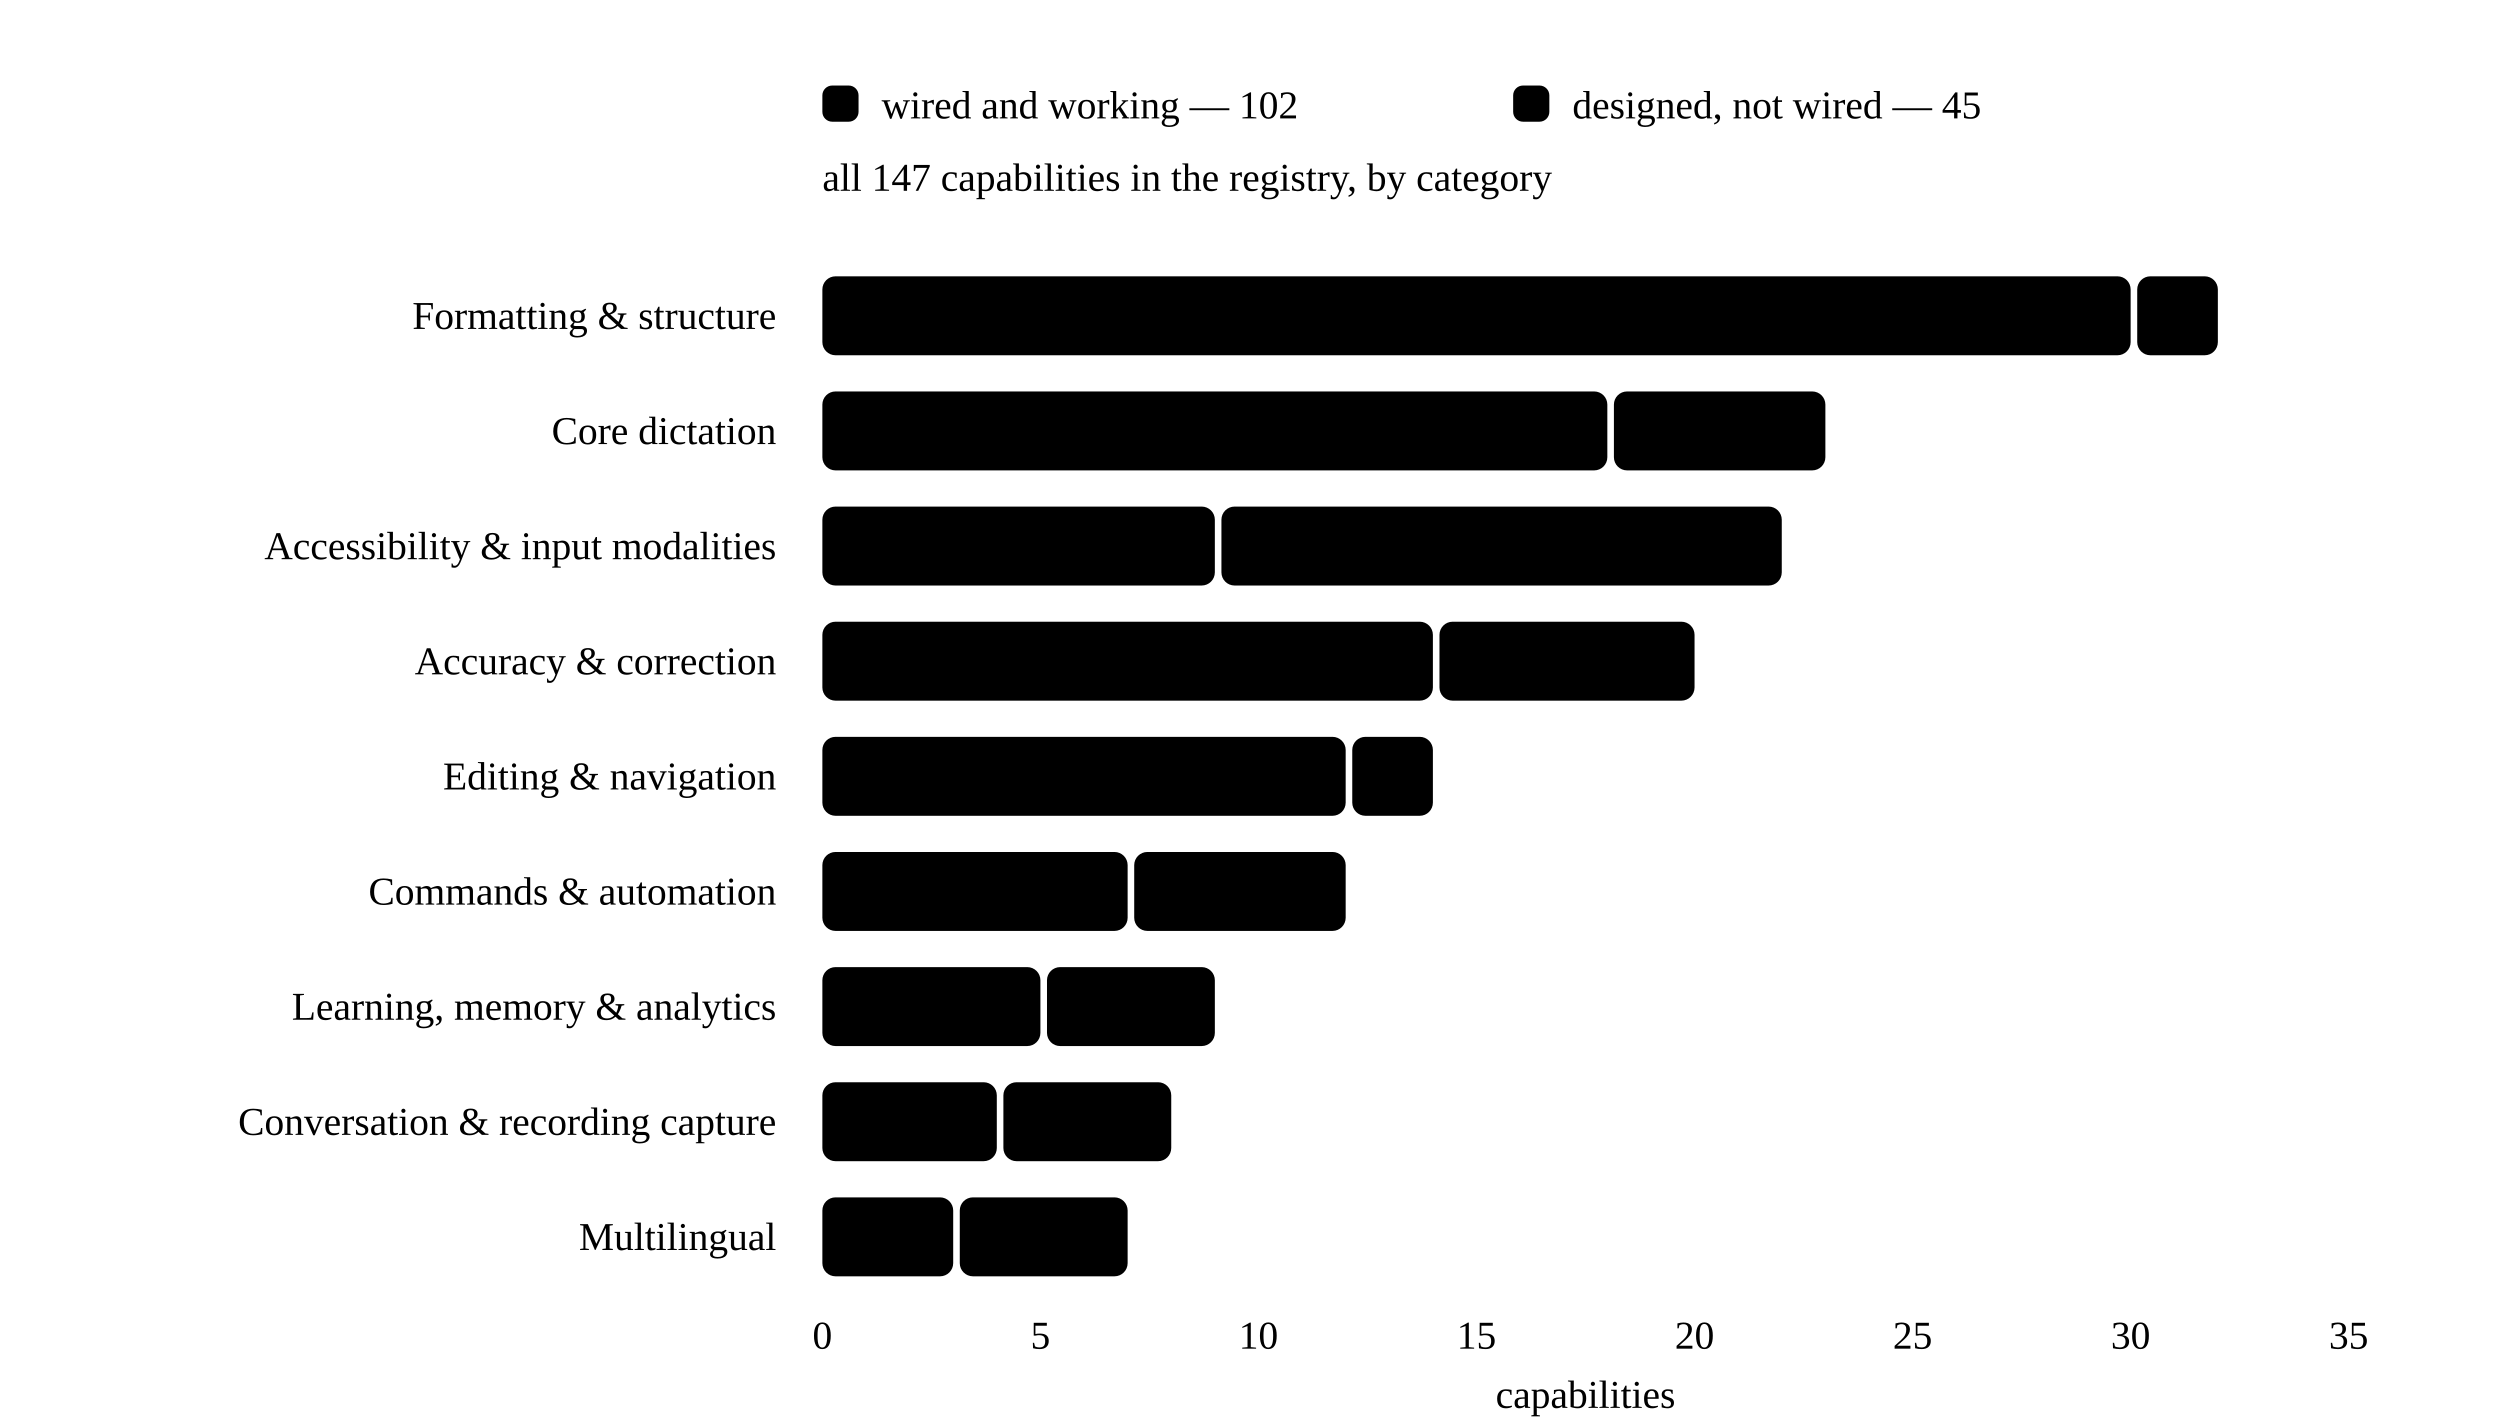
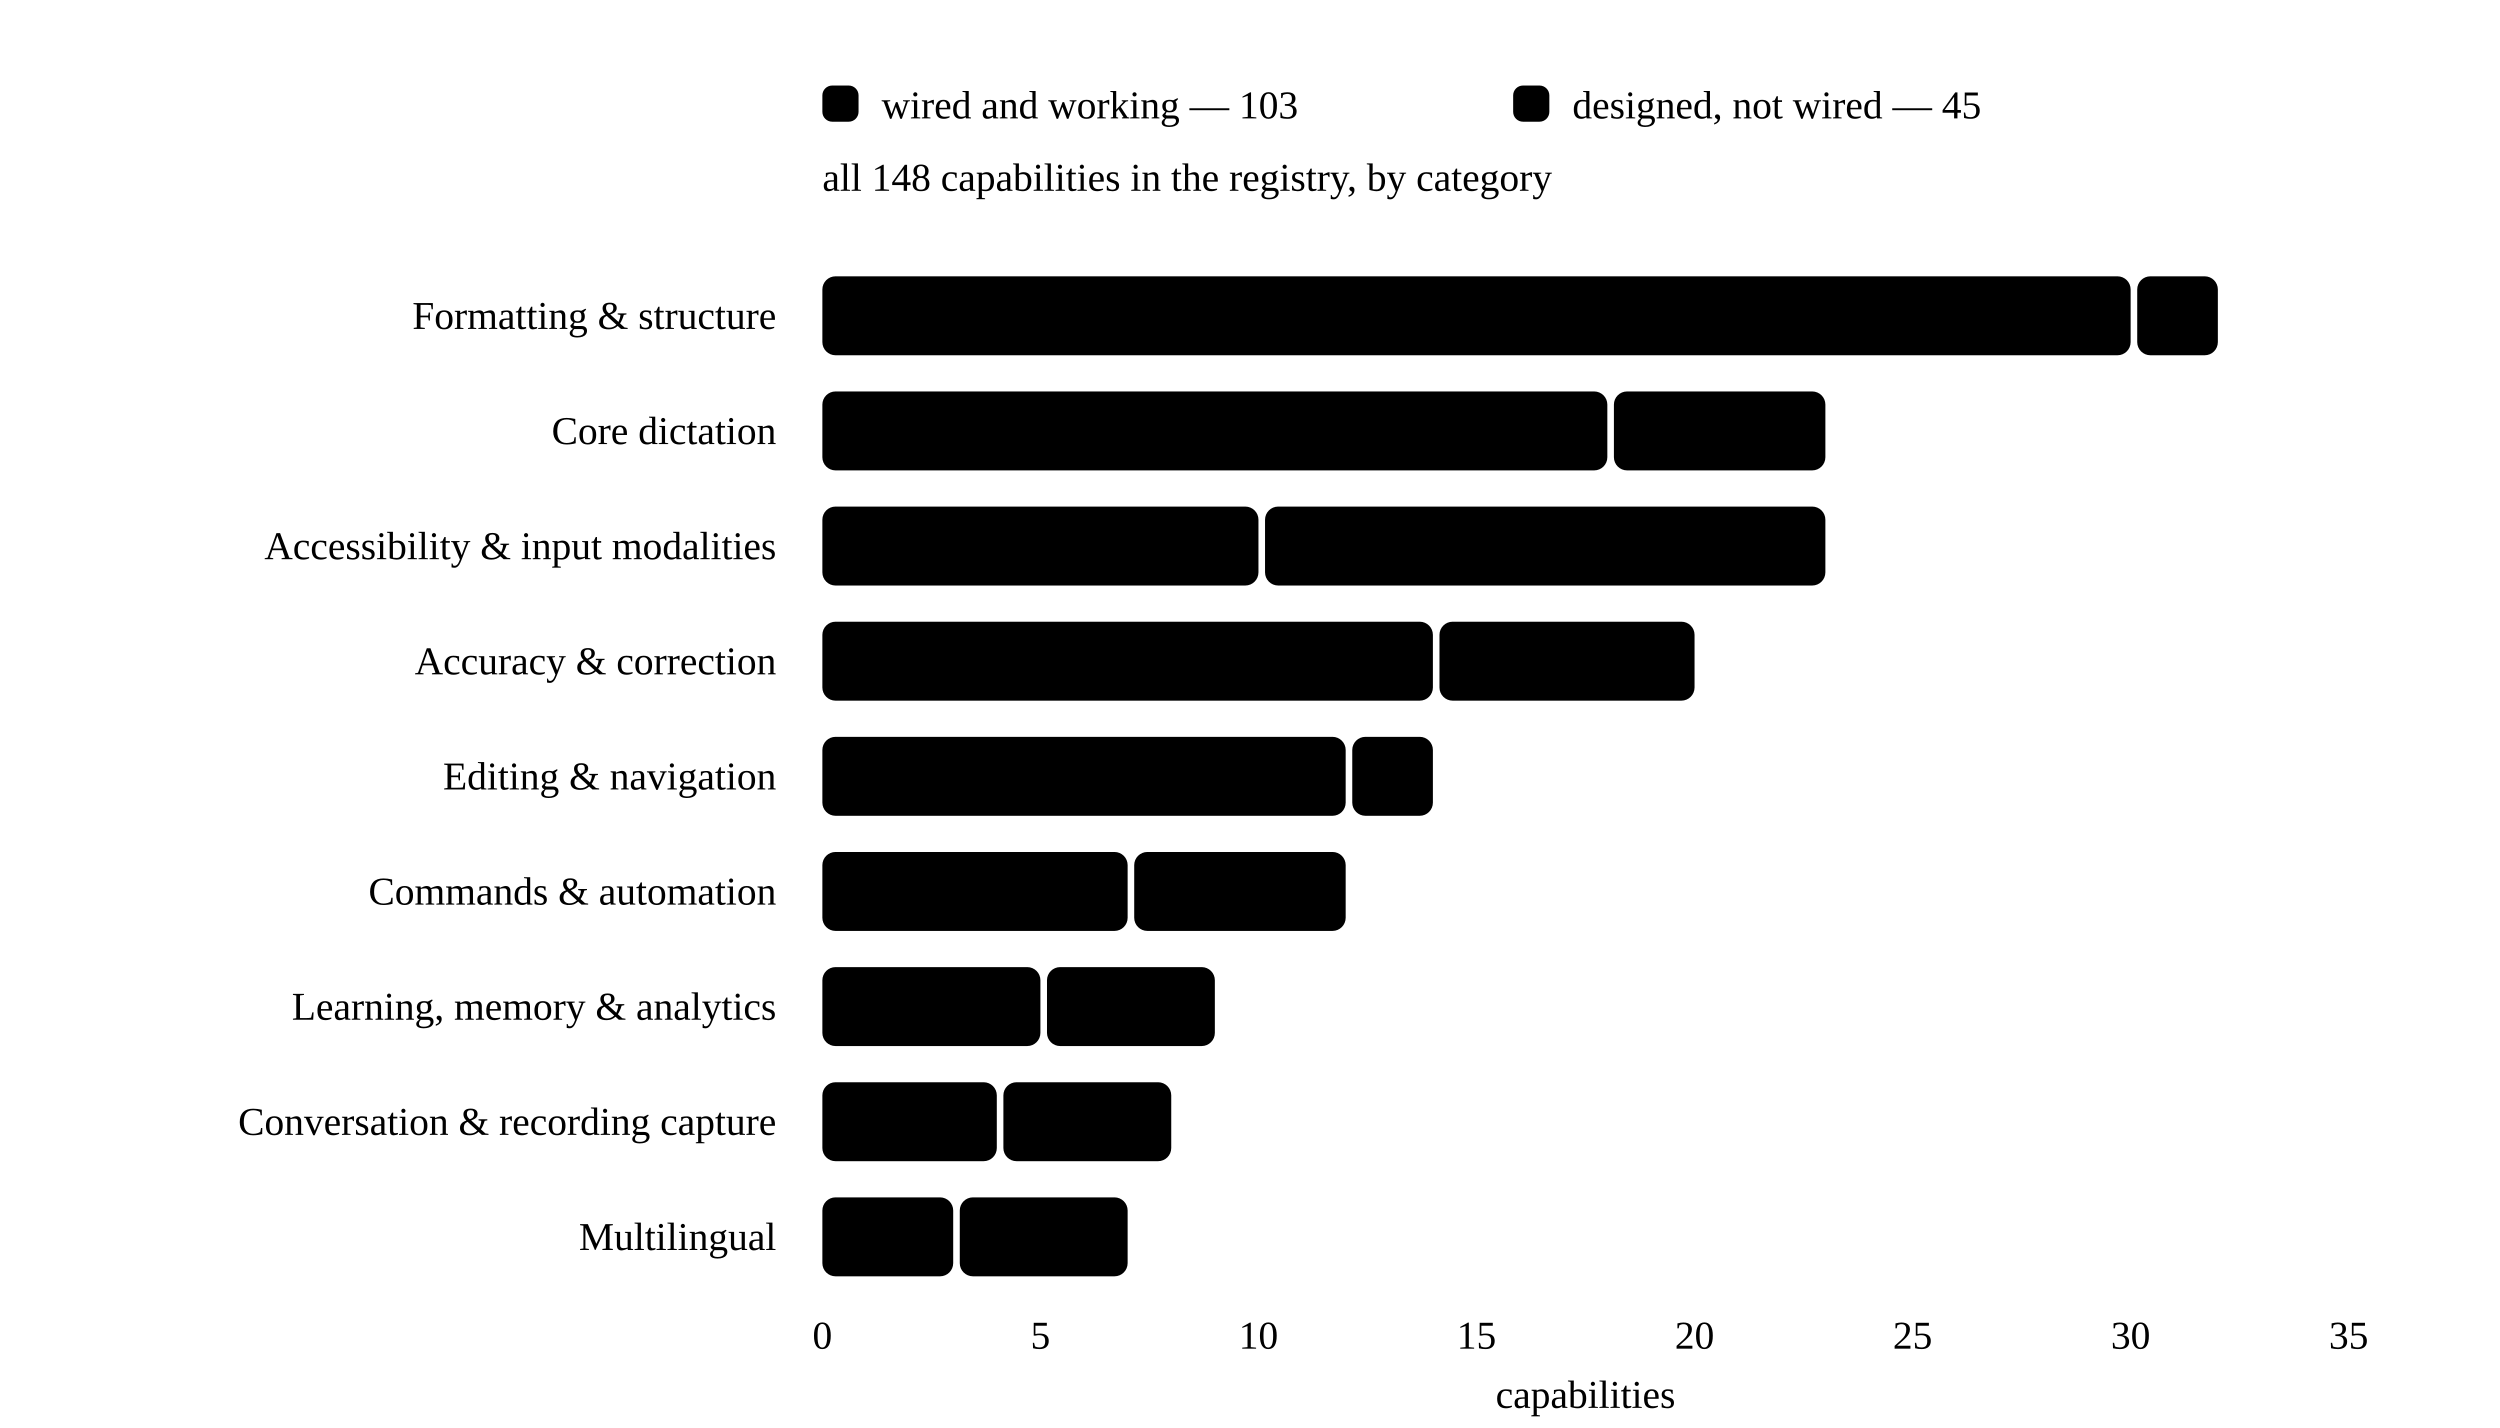
<svg xmlns="http://www.w3.org/2000/svg" class="yz-fig yz-fig--capabilities" viewBox="0 0 760 434" role="img" aria-labelledby="capabilities-t capabilities-d">
  <rect class="yz-swatch yz-bar--ship" x="250" y="26" width="11" height="11" rx="3" />
-   <text class="yz-l" x="268" y="36">wired and working — 102</text>
+   <text class="yz-l" x="268" y="36">wired and working — 103</text>
  <rect class="yz-swatch yz-bar--plan" x="460" y="26" width="11" height="11" rx="3" />
  <text class="yz-l" x="478" y="36">designed, not wired — 45</text>
-   <text class="yz-s" x="250" y="58">all 147 capabilities in the registry, by category</text>
+   <text class="yz-s" x="250" y="58">all 148 capabilities in the registry, by category</text>
  <path class="yz-grid" d="M 250 78 L 250 392" />
  <text class="yz-m" x="250" y="410" text-anchor="middle">0</text>
  <path class="yz-grid" d="M 316.286 78 L 316.286 392" />
  <text class="yz-m" x="316.286" y="410" text-anchor="middle">5</text>
  <path class="yz-grid" d="M 382.571 78 L 382.571 392" />
  <text class="yz-m" x="382.571" y="410" text-anchor="middle">10</text>
  <path class="yz-grid" d="M 448.857 78 L 448.857 392" />
  <text class="yz-m" x="448.857" y="410" text-anchor="middle">15</text>
  <path class="yz-grid" d="M 515.143 78 L 515.143 392" />
  <text class="yz-m" x="515.143" y="410" text-anchor="middle">20</text>
  <path class="yz-grid" d="M 581.429 78 L 581.429 392" />
  <text class="yz-m" x="581.429" y="410" text-anchor="middle">25</text>
  <path class="yz-grid" d="M 647.714 78 L 647.714 392" />
  <text class="yz-m" x="647.714" y="410" text-anchor="middle">30</text>
  <path class="yz-grid" d="M 714 78 L 714 392" />
  <text class="yz-m" x="714" y="410" text-anchor="middle">35</text>
  <text class="yz-m" x="482" y="428" text-anchor="middle">capabilities</text>
  <text class="yz-l" x="236" y="100" text-anchor="end">Formatting &amp; structure</text>
  <g class="yz-node">
    <rect class="yz-bar yz-bar--ship" x="250" y="84" width="397.714" height="24" rx="4" style="--yz-delay:0s" />
  </g>
  <g class="yz-node">
    <rect class="yz-bar yz-bar--plan" x="649.714" y="84" width="24.514" height="24" rx="4" style="--yz-delay:0s" />
  </g>
  <text class="yz-v yz-on-ship" x="639.714" y="100" text-anchor="end">30</text>
  <text class="yz-v yz-on-plan" x="666.229" y="100" text-anchor="end">2</text>
  <text class="yz-l" x="236" y="135" text-anchor="end">Core dictation</text>
  <g class="yz-node">
    <rect class="yz-bar yz-bar--ship" x="250" y="119" width="238.629" height="24" rx="4" style="--yz-delay:0.06s" />
  </g>
  <g class="yz-node">
    <rect class="yz-bar yz-bar--plan" x="490.629" y="119" width="64.286" height="24" rx="4" style="--yz-delay:0.06s" />
  </g>
  <text class="yz-v yz-on-ship" x="480.629" y="135" text-anchor="end">18</text>
  <text class="yz-v yz-on-plan" x="546.914" y="135" text-anchor="end">5</text>
  <text class="yz-l" x="236" y="170" text-anchor="end">Accessibility &amp; input modalities</text>
  <g class="yz-node">
-     <rect class="yz-bar yz-bar--ship" x="250" y="154" width="119.314" height="24" rx="4" style="--yz-delay:0.12s" />
+     <rect class="yz-bar yz-bar--ship" x="250" y="154" width="132.571" height="24" rx="4" style="--yz-delay:0.12s" />
  </g>
  <g class="yz-node">
-     <rect class="yz-bar yz-bar--plan" x="371.314" y="154" width="170.343" height="24" rx="4" style="--yz-delay:0.12s" />
+     <rect class="yz-bar yz-bar--plan" x="384.571" y="154" width="170.343" height="24" rx="4" style="--yz-delay:0.12s" />
  </g>
-   <text class="yz-v yz-on-ship" x="361.314" y="170" text-anchor="end">9</text>
-   <text class="yz-v yz-on-plan" x="533.657" y="170" text-anchor="end">13</text>
+   <text class="yz-v yz-on-ship" x="374.571" y="170" text-anchor="end">10</text>
+   <text class="yz-v yz-on-plan" x="546.914" y="170" text-anchor="end">13</text>
  <text class="yz-l" x="236" y="205" text-anchor="end">Accuracy &amp; correction</text>
  <g class="yz-node">
    <rect class="yz-bar yz-bar--ship" x="250" y="189" width="185.6" height="24" rx="4" style="--yz-delay:0.18s" />
  </g>
  <g class="yz-node">
    <rect class="yz-bar yz-bar--plan" x="437.6" y="189" width="77.543" height="24" rx="4" style="--yz-delay:0.18s" />
  </g>
  <text class="yz-v yz-on-ship" x="427.6" y="205" text-anchor="end">14</text>
  <text class="yz-v yz-on-plan" x="507.143" y="205" text-anchor="end">6</text>
  <text class="yz-l" x="236" y="240" text-anchor="end">Editing &amp; navigation</text>
  <g class="yz-node">
    <rect class="yz-bar yz-bar--ship" x="250" y="224" width="159.086" height="24" rx="4" style="--yz-delay:0.24s" />
  </g>
  <g class="yz-node">
    <rect class="yz-bar yz-bar--plan" x="411.086" y="224" width="24.514" height="24" rx="4" style="--yz-delay:0.24s" />
  </g>
  <text class="yz-v yz-on-ship" x="401.086" y="240" text-anchor="end">12</text>
  <text class="yz-v yz-on-plan" x="427.6" y="240" text-anchor="end">2</text>
  <text class="yz-l" x="236" y="275" text-anchor="end">Commands &amp; automation</text>
  <g class="yz-node">
    <rect class="yz-bar yz-bar--ship" x="250" y="259" width="92.8" height="24" rx="4" style="--yz-delay:0.3s" />
  </g>
  <g class="yz-node">
    <rect class="yz-bar yz-bar--plan" x="344.8" y="259" width="64.286" height="24" rx="4" style="--yz-delay:0.3s" />
  </g>
  <text class="yz-v yz-on-ship" x="334.8" y="275" text-anchor="end">7</text>
  <text class="yz-v yz-on-plan" x="401.086" y="275" text-anchor="end">5</text>
  <text class="yz-l" x="236" y="310" text-anchor="end">Learning, memory &amp; analytics</text>
  <g class="yz-node">
    <rect class="yz-bar yz-bar--ship" x="250" y="294" width="66.286" height="24" rx="4" style="--yz-delay:0.36s" />
  </g>
  <g class="yz-node">
    <rect class="yz-bar yz-bar--plan" x="318.286" y="294" width="51.029" height="24" rx="4" style="--yz-delay:0.36s" />
  </g>
  <text class="yz-v yz-on-ship" x="308.286" y="310" text-anchor="end">5</text>
  <text class="yz-v yz-on-plan" x="361.314" y="310" text-anchor="end">4</text>
  <text class="yz-l" x="236" y="345" text-anchor="end">Conversation &amp; recording capture</text>
  <g class="yz-node">
    <rect class="yz-bar yz-bar--ship" x="250" y="329" width="53.029" height="24" rx="4" style="--yz-delay:0.42s" />
  </g>
  <g class="yz-node">
    <rect class="yz-bar yz-bar--plan" x="305.029" y="329" width="51.029" height="24" rx="4" style="--yz-delay:0.42s" />
  </g>
  <text class="yz-v yz-on-ship" x="295.029" y="345" text-anchor="end">4</text>
  <text class="yz-v yz-on-plan" x="348.057" y="345" text-anchor="end">4</text>
  <text class="yz-l" x="236" y="380" text-anchor="end">Multilingual</text>
  <g class="yz-node">
    <rect class="yz-bar yz-bar--ship" x="250" y="364" width="39.771" height="24" rx="4" style="--yz-delay:0.48s" />
  </g>
  <g class="yz-node">
    <rect class="yz-bar yz-bar--plan" x="291.771" y="364" width="51.029" height="24" rx="4" style="--yz-delay:0.48s" />
  </g>
  <text class="yz-v yz-on-ship" x="281.771" y="380" text-anchor="end">3</text>
  <text class="yz-v yz-on-plan" x="334.8" y="380" text-anchor="end">4</text>
</svg>
